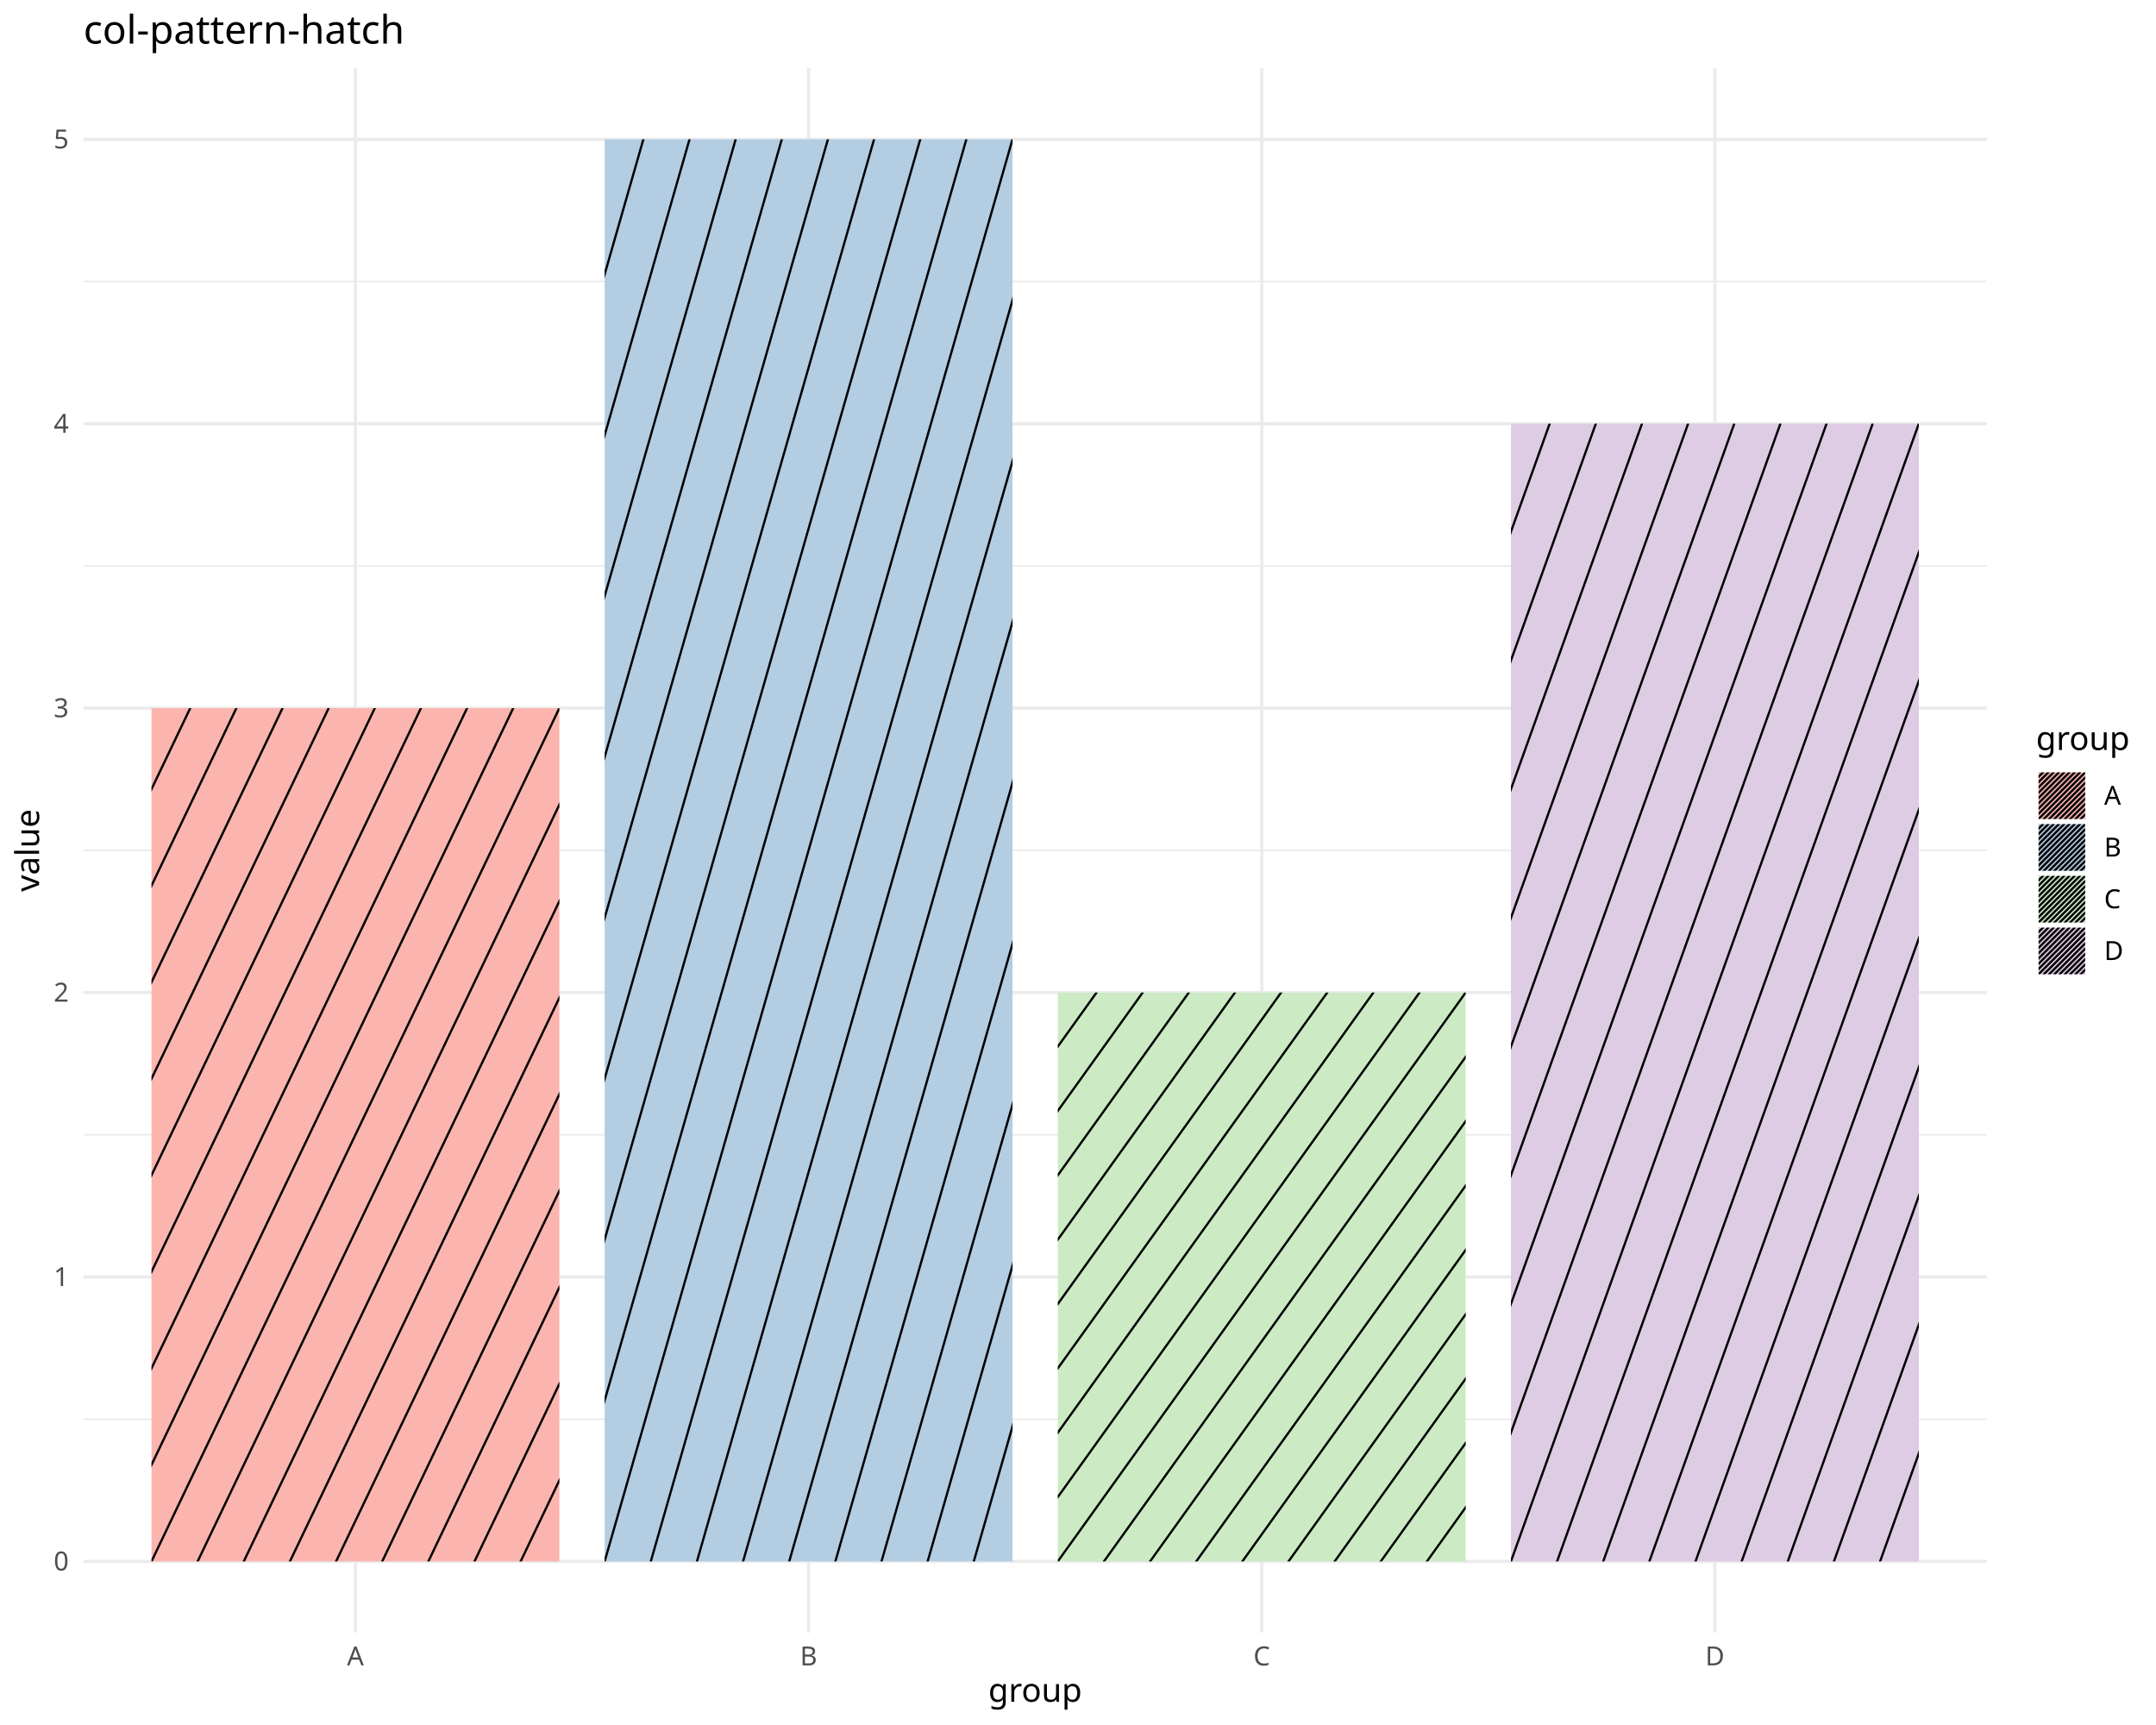
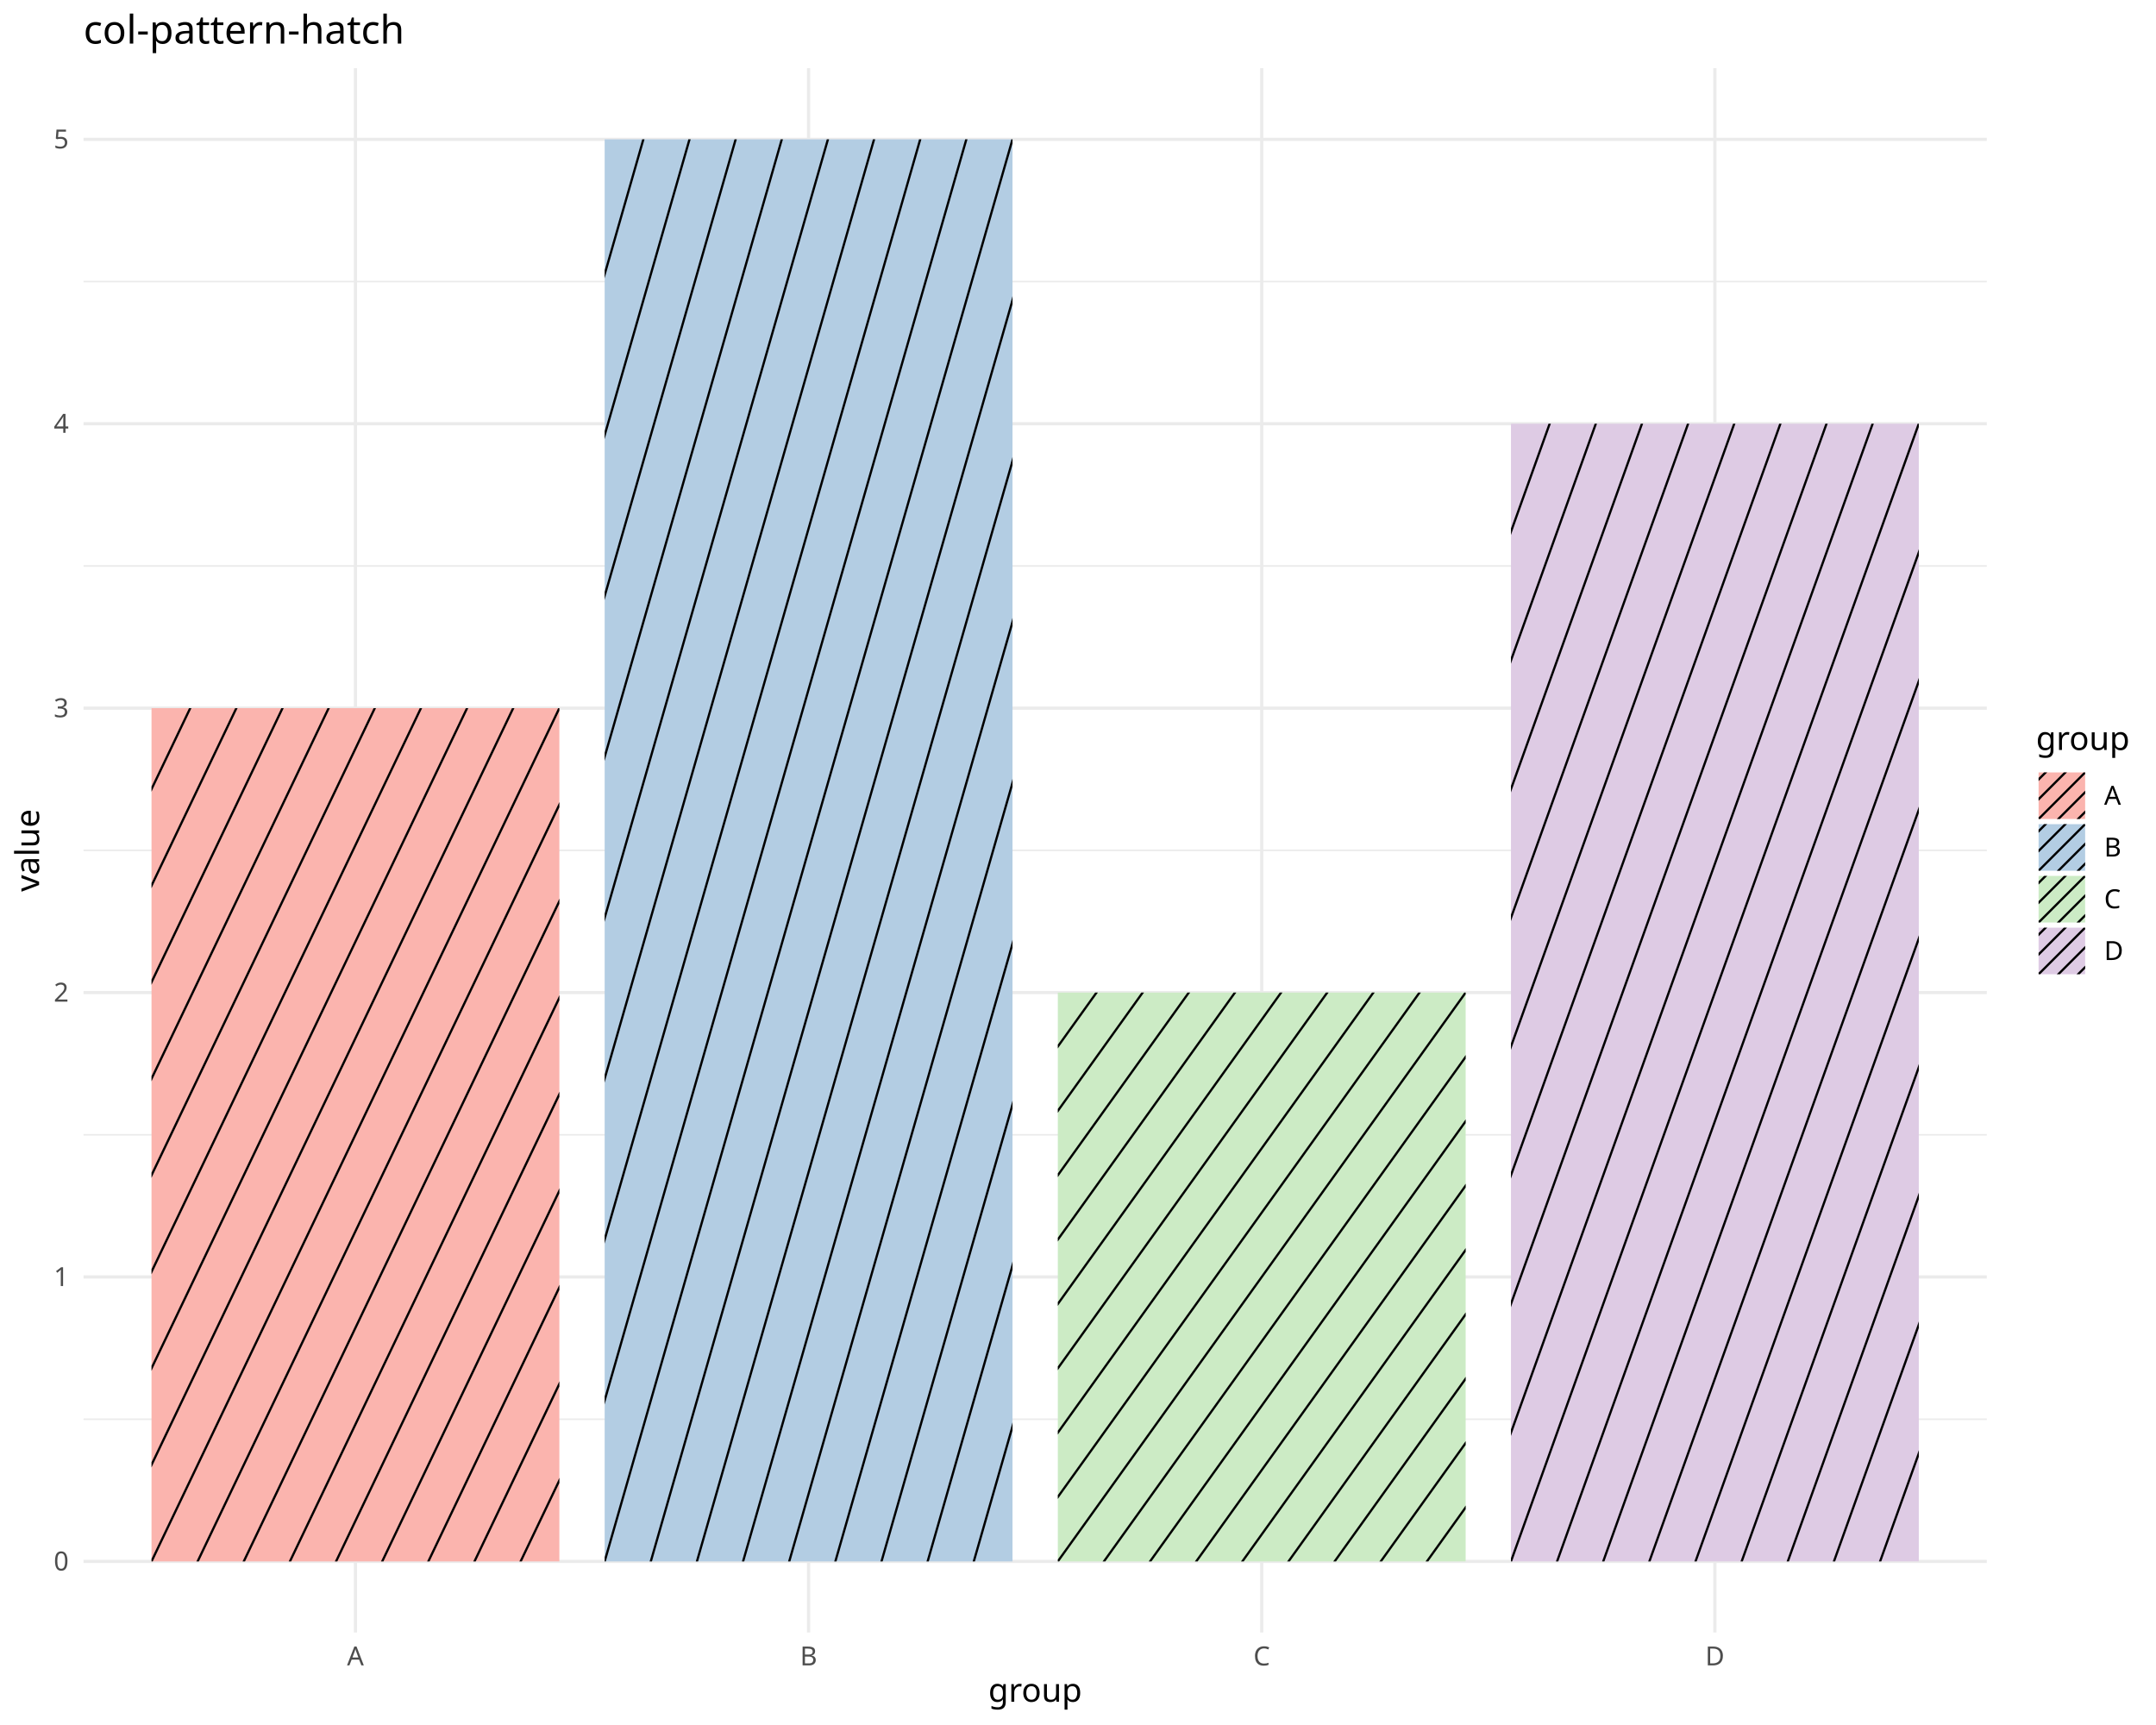
<svg xmlns="http://www.w3.org/2000/svg" class="svglite" data-engine-version="2.0" width="720.00pt" height="576.00pt" viewBox="0 0 720.00 576.00">
  <defs>
    <style type="text/css">
    .svglite line, .svglite polyline, .svglite polygon, .svglite path, .svglite rect, .svglite circle {
      fill: none;
      stroke: #000000;
      stroke-linecap: round;
      stroke-linejoin: round;
      stroke-miterlimit: 10.00;
    }
  </style>
  </defs>
  <rect width="100%" height="100%" style="stroke: none; fill: #FFFFFF;" />
  <defs>
    <clipPath id="cpMC4wMHw3MjAuMDB8MC4wMHw1NzYuMDA=">
      <rect x="0.00" y="0.00" width="720.00" height="576.00" />
    </clipPath>
  </defs>
  <g clip-path="url(#cpMC4wMHw3MjAuMDB8MC4wMHw1NzYuMDA=)">
    <rect x="-0" y="0.00" width="720.00" height="576.00" style="stroke-width: 1.07; stroke: none; fill: #FFFFFF;" />
  </g>
  <defs>
    <clipPath id="cpMjcuOTB8NjYzLjQ5fDIyLjc4fDU0NS4xMQ==">
      <rect x="27.90" y="22.78" width="635.59" height="522.33" />
    </clipPath>
  </defs>
  <g clip-path="url(#cpMjcuOTB8NjYzLjQ5fDIyLjc4fDU0NS4xMQ==)">
    <polyline points="27.90,473.89 663.49,473.89 " style="stroke-width: 0.53; stroke: #EBEBEB; stroke-linecap: butt;" />
    <polyline points="27.90,378.92 663.49,378.92 " style="stroke-width: 0.53; stroke: #EBEBEB; stroke-linecap: butt;" />
    <polyline points="27.90,283.95 663.49,283.95 " style="stroke-width: 0.53; stroke: #EBEBEB; stroke-linecap: butt;" />
    <polyline points="27.90,188.98 663.49,188.98 " style="stroke-width: 0.53; stroke: #EBEBEB; stroke-linecap: butt;" />
    <polyline points="27.90,94.01 663.49,94.01 " style="stroke-width: 0.53; stroke: #EBEBEB; stroke-linecap: butt;" />
    <polyline points="27.90,521.37 663.49,521.37 " style="stroke-width: 1.07; stroke: #EBEBEB; stroke-linecap: butt;" />
    <polyline points="27.90,426.40 663.49,426.40 " style="stroke-width: 1.07; stroke: #EBEBEB; stroke-linecap: butt;" />
    <polyline points="27.90,331.43 663.49,331.43 " style="stroke-width: 1.07; stroke: #EBEBEB; stroke-linecap: butt;" />
    <polyline points="27.90,236.46 663.49,236.46 " style="stroke-width: 1.07; stroke: #EBEBEB; stroke-linecap: butt;" />
    <polyline points="27.90,141.49 663.49,141.49 " style="stroke-width: 1.07; stroke: #EBEBEB; stroke-linecap: butt;" />
    <polyline points="27.90,46.53 663.49,46.53 " style="stroke-width: 1.07; stroke: #EBEBEB; stroke-linecap: butt;" />
    <polyline points="118.70,545.11 118.70,22.78 " style="stroke-width: 1.07; stroke: #EBEBEB; stroke-linecap: butt;" />
    <polyline points="270.03,545.11 270.03,22.78 " style="stroke-width: 1.07; stroke: #EBEBEB; stroke-linecap: butt;" />
    <polyline points="421.36,545.11 421.36,22.78 " style="stroke-width: 1.07; stroke: #EBEBEB; stroke-linecap: butt;" />
    <polyline points="572.69,545.11 572.69,22.78 " style="stroke-width: 1.07; stroke: #EBEBEB; stroke-linecap: butt;" />
    <rect x="50.60" y="236.46" width="136.20" height="284.91" style="stroke-width: 1.07; stroke: none; fill: #FBB4AE;" />
    <rect x="201.93" y="46.53" width="136.20" height="474.84" style="stroke-width: 1.07; stroke: none; fill: #B3CDE3;" />
    <rect x="353.26" y="331.43" width="136.20" height="189.94" style="stroke-width: 1.07; stroke: none; fill: #CCEBC5;" />
    <rect x="504.59" y="141.49" width="136.20" height="379.88" style="stroke-width: 1.07; stroke: none; fill: #DECBE4;" />
  </g>
  <defs>
    <clipPath id="cpNTAuNjB8MTg2LjgwfDIzNi40Nnw1MjEuMzc=">
      <rect x="50.60" y="236.46" width="136.20" height="284.91" />
    </clipPath>
  </defs>
  <g clip-path="url(#cpNTAuNjB8MTg2LjgwfDIzNi40Nnw1MjEuMzc=)">
    <polyline points="-85.60,1450.95 631.17,-48.44 " style="stroke-width: 0.75;" />
    <polyline points="-85.60,1418.71 615.76,-48.44 " style="stroke-width: 0.75;" />
    <polyline points="-85.60,1386.48 600.35,-48.44 " style="stroke-width: 0.75;" />
    <polyline points="-85.60,1354.25 584.95,-48.44 " style="stroke-width: 0.75;" />
    <polyline points="-85.60,1322.01 569.54,-48.44 " style="stroke-width: 0.75;" />
    <polyline points="-85.60,1289.78 554.13,-48.44 " style="stroke-width: 0.75;" />
    <polyline points="-85.60,1257.55 538.72,-48.44 " style="stroke-width: 0.75;" />
    <polyline points="-85.60,1225.31 523.31,-48.44 " style="stroke-width: 0.75;" />
    <polyline points="-85.60,1193.08 507.90,-48.44 " style="stroke-width: 0.75;" />
    <polyline points="-85.60,1160.85 492.49,-48.44 " style="stroke-width: 0.75;" />
    <polyline points="-85.60,1128.61 477.08,-48.44 " style="stroke-width: 0.75;" />
    <polyline points="-85.60,1096.38 461.67,-48.44 " style="stroke-width: 0.75;" />
    <polyline points="-85.60,1064.15 446.26,-48.44 " style="stroke-width: 0.75;" />
    <polyline points="-85.60,1031.91 430.86,-48.44 " style="stroke-width: 0.75;" />
    <polyline points="-85.60,999.68 415.45,-48.44 " style="stroke-width: 0.75;" />
    <polyline points="-85.60,967.44 400.04,-48.44 " style="stroke-width: 0.75;" />
    <polyline points="-85.60,935.21 384.63,-48.44 " style="stroke-width: 0.75;" />
    <polyline points="-85.60,902.98 369.22,-48.44 " style="stroke-width: 0.75;" />
    <polyline points="-85.60,870.74 353.81,-48.44 " style="stroke-width: 0.75;" />
    <polyline points="-85.60,838.51 338.40,-48.44 " style="stroke-width: 0.75;" />
    <polyline points="-85.60,806.28 322.99,-48.44 " style="stroke-width: 0.75;" />
    <polyline points="-101.01,806.28 322.99,-80.68 " style="stroke-width: 0.75;" />
    <polyline points="-116.42,806.28 322.99,-112.91 " style="stroke-width: 0.75;" />
    <polyline points="-131.83,806.28 322.99,-145.14 " style="stroke-width: 0.75;" />
    <polyline points="-147.23,806.28 322.99,-177.38 " style="stroke-width: 0.75;" />
    <polyline points="-162.64,806.28 322.99,-209.61 " style="stroke-width: 0.75;" />
    <polyline points="-178.05,806.28 322.99,-241.84 " style="stroke-width: 0.75;" />
    <polyline points="-193.46,806.28 322.99,-274.08 " style="stroke-width: 0.75;" />
    <polyline points="-208.87,806.28 322.99,-306.31 " style="stroke-width: 0.75;" />
    <polyline points="-224.28,806.28 322.99,-338.54 " style="stroke-width: 0.75;" />
    <polyline points="-239.69,806.28 322.99,-370.78 " style="stroke-width: 0.75;" />
    <polyline points="-255.10,806.28 322.99,-403.01 " style="stroke-width: 0.75;" />
    <polyline points="-270.51,806.28 322.99,-435.25 " style="stroke-width: 0.75;" />
    <polyline points="-285.92,806.28 322.99,-467.48 " style="stroke-width: 0.75;" />
    <polyline points="-301.32,806.28 322.99,-499.71 " style="stroke-width: 0.75;" />
    <polyline points="-316.73,806.28 322.99,-531.95 " style="stroke-width: 0.75;" />
    <polyline points="-332.14,806.28 322.99,-564.18 " style="stroke-width: 0.75;" />
    <polyline points="-347.55,806.28 322.99,-596.41 " style="stroke-width: 0.75;" />
    <polyline points="-362.96,806.28 322.99,-628.65 " style="stroke-width: 0.75;" />
    <polyline points="-378.37,806.28 322.99,-660.88 " style="stroke-width: 0.75;" />
    <polyline points="-393.78,806.28 322.99,-693.11 " style="stroke-width: 0.75;" />
  </g>
  <g clip-path="url(#cpMjcuOTB8NjYzLjQ5fDIyLjc4fDU0NS4xMQ==)">
</g>
  <defs>
    <clipPath id="cpMjAxLjkzfDMzOC4xM3w0Ni41M3w1MjEuMzc=">
      <rect x="201.93" y="46.53" width="136.20" height="474.84" />
    </clipPath>
  </defs>
  <g clip-path="url(#cpMjAxLjkzfDMzOC4xM3w0Ni41M3w1MjEuMzc=)">
    <polyline points="65.73,2070.67 782.50,-428.32 " style="stroke-width: 0.75;" />
    <polyline points="65.73,2016.94 767.09,-428.32 " style="stroke-width: 0.75;" />
    <polyline points="65.73,1963.22 751.68,-428.32 " style="stroke-width: 0.75;" />
    <polyline points="65.73,1909.50 736.28,-428.32 " style="stroke-width: 0.75;" />
    <polyline points="65.73,1855.78 720.87,-428.32 " style="stroke-width: 0.75;" />
    <polyline points="65.73,1802.05 705.46,-428.32 " style="stroke-width: 0.75;" />
    <polyline points="65.73,1748.33 690.05,-428.32 " style="stroke-width: 0.75;" />
    <polyline points="65.73,1694.61 674.64,-428.32 " style="stroke-width: 0.75;" />
    <polyline points="65.73,1640.89 659.23,-428.32 " style="stroke-width: 0.75;" />
    <polyline points="65.73,1587.16 643.82,-428.32 " style="stroke-width: 0.75;" />
    <polyline points="65.73,1533.44 628.41,-428.32 " style="stroke-width: 0.75;" />
    <polyline points="65.73,1479.72 613.00,-428.32 " style="stroke-width: 0.75;" />
    <polyline points="65.73,1426.00 597.60,-428.32 " style="stroke-width: 0.75;" />
    <polyline points="65.73,1372.27 582.19,-428.32 " style="stroke-width: 0.75;" />
    <polyline points="65.73,1318.55 566.78,-428.32 " style="stroke-width: 0.75;" />
    <polyline points="65.73,1264.83 551.37,-428.32 " style="stroke-width: 0.75;" />
    <polyline points="65.73,1211.10 535.96,-428.32 " style="stroke-width: 0.75;" />
    <polyline points="65.73,1157.38 520.55,-428.32 " style="stroke-width: 0.75;" />
    <polyline points="65.73,1103.66 505.14,-428.32 " style="stroke-width: 0.75;" />
    <polyline points="65.73,1049.94 489.73,-428.32 " style="stroke-width: 0.75;" />
    <polyline points="65.73,996.21 474.32,-428.32 " style="stroke-width: 0.75;" />
    <polyline points="50.32,996.21 474.32,-482.04 " style="stroke-width: 0.75;" />
    <polyline points="34.91,996.21 474.32,-535.76 " style="stroke-width: 0.75;" />
    <polyline points="19.50,996.21 474.32,-589.49 " style="stroke-width: 0.75;" />
    <polyline points="4.10,996.21 474.32,-643.21 " style="stroke-width: 0.75;" />
    <polyline points="-11.31,996.21 474.32,-696.93 " style="stroke-width: 0.75;" />
    <polyline points="-26.72,996.21 474.32,-750.65 " style="stroke-width: 0.75;" />
    <polyline points="-42.13,996.21 474.32,-804.38 " style="stroke-width: 0.75;" />
    <polyline points="-57.54,996.21 474.32,-858.10 " style="stroke-width: 0.75;" />
    <polyline points="-72.95,996.21 474.32,-911.82 " style="stroke-width: 0.75;" />
    <polyline points="-88.36,996.21 474.32,-965.54 " style="stroke-width: 0.75;" />
    <polyline points="-103.77,996.21 474.32,-1019.27 " style="stroke-width: 0.75;" />
    <polyline points="-119.18,996.21 474.32,-1072.99 " style="stroke-width: 0.75;" />
    <polyline points="-134.58,996.21 474.32,-1126.71 " style="stroke-width: 0.75;" />
    <polyline points="-149.99,996.21 474.32,-1180.43 " style="stroke-width: 0.75;" />
    <polyline points="-165.40,996.21 474.32,-1234.16 " style="stroke-width: 0.75;" />
    <polyline points="-180.81,996.21 474.32,-1287.88 " style="stroke-width: 0.75;" />
    <polyline points="-196.22,996.21 474.32,-1341.60 " style="stroke-width: 0.75;" />
    <polyline points="-211.63,996.21 474.32,-1395.32 " style="stroke-width: 0.75;" />
    <polyline points="-227.04,996.21 474.32,-1449.05 " style="stroke-width: 0.75;" />
    <polyline points="-242.45,996.21 474.32,-1502.77 " style="stroke-width: 0.75;" />
  </g>
  <g clip-path="url(#cpMjcuOTB8NjYzLjQ5fDIyLjc4fDU0NS4xMQ==)">
</g>
  <defs>
    <clipPath id="cpMzUzLjI2fDQ4OS40NnwzMzEuNDN8NTIxLjM3">
      <rect x="353.26" y="331.43" width="136.20" height="189.94" />
    </clipPath>
  </defs>
  <g clip-path="url(#cpMzUzLjI2fDQ4OS40NnwzMzEuNDN8NTIxLjM3)">
    <polyline points="217.06,1141.09 933.83,141.49 " style="stroke-width: 0.75;" />
    <polyline points="217.06,1119.60 918.42,141.49 " style="stroke-width: 0.75;" />
    <polyline points="217.06,1098.11 903.01,141.49 " style="stroke-width: 0.75;" />
    <polyline points="217.06,1076.62 887.61,141.49 " style="stroke-width: 0.75;" />
    <polyline points="217.06,1055.13 872.20,141.49 " style="stroke-width: 0.75;" />
    <polyline points="217.06,1033.64 856.79,141.49 " style="stroke-width: 0.75;" />
    <polyline points="217.06,1012.15 841.38,141.49 " style="stroke-width: 0.75;" />
    <polyline points="217.06,990.67 825.97,141.49 " style="stroke-width: 0.75;" />
    <polyline points="217.06,969.18 810.56,141.49 " style="stroke-width: 0.75;" />
    <polyline points="217.06,947.69 795.15,141.49 " style="stroke-width: 0.75;" />
    <polyline points="217.06,926.20 779.74,141.49 " style="stroke-width: 0.75;" />
    <polyline points="217.06,904.71 764.33,141.49 " style="stroke-width: 0.75;" />
    <polyline points="217.06,883.22 748.93,141.49 " style="stroke-width: 0.75;" />
    <polyline points="217.06,861.73 733.52,141.49 " style="stroke-width: 0.75;" />
    <polyline points="217.06,840.24 718.11,141.49 " style="stroke-width: 0.75;" />
    <polyline points="217.06,818.75 702.70,141.49 " style="stroke-width: 0.75;" />
    <polyline points="217.06,797.26 687.29,141.49 " style="stroke-width: 0.75;" />
    <polyline points="217.06,775.78 671.88,141.49 " style="stroke-width: 0.75;" />
    <polyline points="217.06,754.29 656.47,141.49 " style="stroke-width: 0.75;" />
    <polyline points="217.06,732.80 641.06,141.49 " style="stroke-width: 0.75;" />
    <polyline points="217.06,711.31 625.65,141.49 " style="stroke-width: 0.75;" />
    <polyline points="201.65,711.31 625.65,120.01 " style="stroke-width: 0.75;" />
    <polyline points="186.24,711.31 625.65,98.52 " style="stroke-width: 0.75;" />
    <polyline points="170.84,711.31 625.65,77.03 " style="stroke-width: 0.75;" />
    <polyline points="155.43,711.31 625.65,55.54 " style="stroke-width: 0.75;" />
    <polyline points="140.02,711.31 625.65,34.05 " style="stroke-width: 0.75;" />
    <polyline points="124.61,711.31 625.65,12.56 " style="stroke-width: 0.75;" />
    <polyline points="109.20,711.31 625.65,-8.93 " style="stroke-width: 0.75;" />
    <polyline points="93.79,711.31 625.65,-30.42 " style="stroke-width: 0.75;" />
    <polyline points="78.38,711.31 625.65,-51.91 " style="stroke-width: 0.75;" />
    <polyline points="62.97,711.31 625.65,-73.40 " style="stroke-width: 0.75;" />
    <polyline points="47.56,711.31 625.65,-94.88 " style="stroke-width: 0.75;" />
    <polyline points="32.15,711.31 625.65,-116.37 " style="stroke-width: 0.75;" />
    <polyline points="16.75,711.31 625.65,-137.86 " style="stroke-width: 0.75;" />
    <polyline points="1.34,711.31 625.65,-159.35 " style="stroke-width: 0.75;" />
    <polyline points="-14.07,711.31 625.65,-180.84 " style="stroke-width: 0.75;" />
    <polyline points="-29.48,711.31 625.65,-202.33 " style="stroke-width: 0.75;" />
    <polyline points="-44.89,711.31 625.65,-223.82 " style="stroke-width: 0.75;" />
    <polyline points="-60.30,711.31 625.65,-245.31 " style="stroke-width: 0.75;" />
    <polyline points="-75.71,711.31 625.65,-266.80 " style="stroke-width: 0.75;" />
    <polyline points="-91.12,711.31 625.65,-288.29 " style="stroke-width: 0.75;" />
  </g>
  <g clip-path="url(#cpMjcuOTB8NjYzLjQ5fDIyLjc4fDU0NS4xMQ==)">
</g>
  <defs>
    <clipPath id="cpNTA0LjU5fDY0MC43OXwxNDEuNDl8NTIxLjM3">
      <rect x="504.59" y="141.49" width="136.20" height="379.88" />
    </clipPath>
  </defs>
  <g clip-path="url(#cpNTA0LjU5fDY0MC43OXwxNDEuNDl8NTIxLjM3)">
    <polyline points="368.39,1760.81 1085.16,-238.38 " style="stroke-width: 0.75;" />
    <polyline points="368.39,1717.83 1069.75,-238.38 " style="stroke-width: 0.75;" />
    <polyline points="368.39,1674.85 1054.35,-238.38 " style="stroke-width: 0.75;" />
    <polyline points="368.39,1631.87 1038.94,-238.38 " style="stroke-width: 0.75;" />
    <polyline points="368.39,1588.89 1023.53,-238.38 " style="stroke-width: 0.75;" />
    <polyline points="368.39,1545.92 1008.12,-238.38 " style="stroke-width: 0.75;" />
    <polyline points="368.39,1502.94 992.71,-238.38 " style="stroke-width: 0.75;" />
    <polyline points="368.39,1459.96 977.30,-238.38 " style="stroke-width: 0.75;" />
    <polyline points="368.39,1416.98 961.89,-238.38 " style="stroke-width: 0.75;" />
    <polyline points="368.39,1374.00 946.48,-238.38 " style="stroke-width: 0.75;" />
    <polyline points="368.39,1331.03 931.07,-238.38 " style="stroke-width: 0.75;" />
    <polyline points="368.39,1288.05 915.66,-238.38 " style="stroke-width: 0.75;" />
    <polyline points="368.39,1245.07 900.26,-238.38 " style="stroke-width: 0.75;" />
    <polyline points="368.39,1202.09 884.85,-238.38 " style="stroke-width: 0.75;" />
    <polyline points="368.39,1159.11 869.44,-238.38 " style="stroke-width: 0.75;" />
    <polyline points="368.39,1116.14 854.03,-238.38 " style="stroke-width: 0.75;" />
    <polyline points="368.39,1073.16 838.62,-238.38 " style="stroke-width: 0.75;" />
    <polyline points="368.39,1030.18 823.21,-238.38 " style="stroke-width: 0.75;" />
    <polyline points="368.39,987.20 807.80,-238.38 " style="stroke-width: 0.75;" />
    <polyline points="368.39,944.22 792.39,-238.38 " style="stroke-width: 0.75;" />
    <polyline points="368.39,901.25 776.98,-238.38 " style="stroke-width: 0.75;" />
    <polyline points="352.98,901.25 776.98,-281.36 " style="stroke-width: 0.75;" />
    <polyline points="337.57,901.25 776.98,-324.34 " style="stroke-width: 0.75;" />
    <polyline points="322.17,901.25 776.98,-367.32 " style="stroke-width: 0.75;" />
    <polyline points="306.76,901.25 776.98,-410.29 " style="stroke-width: 0.75;" />
    <polyline points="291.35,901.25 776.98,-453.27 " style="stroke-width: 0.75;" />
    <polyline points="275.94,901.25 776.98,-496.25 " style="stroke-width: 0.75;" />
    <polyline points="260.53,901.25 776.98,-539.23 " style="stroke-width: 0.75;" />
    <polyline points="245.12,901.25 776.98,-582.21 " style="stroke-width: 0.75;" />
    <polyline points="229.71,901.25 776.98,-625.18 " style="stroke-width: 0.75;" />
    <polyline points="214.30,901.25 776.98,-668.16 " style="stroke-width: 0.75;" />
    <polyline points="198.89,901.25 776.98,-711.14 " style="stroke-width: 0.75;" />
    <polyline points="183.48,901.25 776.98,-754.12 " style="stroke-width: 0.75;" />
    <polyline points="168.08,901.25 776.98,-797.10 " style="stroke-width: 0.75;" />
    <polyline points="152.67,901.25 776.98,-840.07 " style="stroke-width: 0.75;" />
    <polyline points="137.26,901.25 776.98,-883.05 " style="stroke-width: 0.75;" />
    <polyline points="121.85,901.25 776.98,-926.03 " style="stroke-width: 0.75;" />
    <polyline points="106.44,901.25 776.98,-969.01 " style="stroke-width: 0.75;" />
    <polyline points="91.03,901.25 776.98,-1011.99 " style="stroke-width: 0.75;" />
    <polyline points="75.62,901.25 776.98,-1054.96 " style="stroke-width: 0.75;" />
    <polyline points="60.21,901.25 776.98,-1097.94 " style="stroke-width: 0.75;" />
  </g>
  <g clip-path="url(#cpMjcuOTB8NjYzLjQ5fDIyLjc4fDU0NS4xMQ==)">
</g>
  <g clip-path="url(#cpMC4wMHw3MjAuMDB8MC4wMHw1NzYuMDA=)">
    <text x="22.97" y="524.40" text-anchor="end" style="font-size: 8.80px; fill: #4D4D4D; font-family: sans;" textLength="4.89px" lengthAdjust="spacingAndGlyphs">0</text>
    <text x="22.97" y="429.43" text-anchor="end" style="font-size: 8.80px; fill: #4D4D4D; font-family: sans;" textLength="4.89px" lengthAdjust="spacingAndGlyphs">1</text>
    <text x="22.97" y="334.46" text-anchor="end" style="font-size: 8.80px; fill: #4D4D4D; font-family: sans;" textLength="4.89px" lengthAdjust="spacingAndGlyphs">2</text>
    <text x="22.97" y="239.49" text-anchor="end" style="font-size: 8.80px; fill: #4D4D4D; font-family: sans;" textLength="4.89px" lengthAdjust="spacingAndGlyphs">3</text>
    <text x="22.97" y="144.52" text-anchor="end" style="font-size: 8.80px; fill: #4D4D4D; font-family: sans;" textLength="4.89px" lengthAdjust="spacingAndGlyphs">4</text>
    <text x="22.97" y="49.55" text-anchor="end" style="font-size: 8.80px; fill: #4D4D4D; font-family: sans;" textLength="4.89px" lengthAdjust="spacingAndGlyphs">5</text>
    <text x="118.70" y="556.10" text-anchor="middle" style="font-size: 8.80px; fill: #4D4D4D; font-family: sans;" textLength="5.87px" lengthAdjust="spacingAndGlyphs">A</text>
    <text x="270.03" y="556.10" text-anchor="middle" style="font-size: 8.80px; fill: #4D4D4D; font-family: sans;" textLength="5.87px" lengthAdjust="spacingAndGlyphs">B</text>
    <text x="421.36" y="556.10" text-anchor="middle" style="font-size: 8.80px; fill: #4D4D4D; font-family: sans;" textLength="6.36px" lengthAdjust="spacingAndGlyphs">C</text>
    <text x="572.69" y="556.10" text-anchor="middle" style="font-size: 8.80px; fill: #4D4D4D; font-family: sans;" textLength="6.36px" lengthAdjust="spacingAndGlyphs">D</text>
    <text x="345.69" y="568.24" text-anchor="middle" style="font-size: 11.00px; font-family: sans;" textLength="28.14px" lengthAdjust="spacingAndGlyphs">group</text>
    <text transform="translate(13.05,283.95) rotate(-90)" text-anchor="middle" style="font-size: 11.00px; font-family: sans;" textLength="26.30px" lengthAdjust="spacingAndGlyphs">value</text>
    <text x="679.92" y="250.43" style="font-size: 11.00px; font-family: sans;" textLength="28.14px" lengthAdjust="spacingAndGlyphs">group</text>
    <rect x="680.79" y="257.92" width="15.55" height="15.55" style="stroke-width: 0.75; stroke: none; fill: #FBB4AE;" />
  </g>
  <defs>
    <clipPath id="cpNjgwLjc5fDY5Ni4zNHwyNTcuOTJ8MjczLjQ3">
      <rect x="680.79" y="257.92" width="15.55" height="15.55" />
    </clipPath>
  </defs>
  <g clip-path="url(#cpNjgwLjc5fDY5Ni4zNHwyNTcuOTJ8MjczLjQ3)">
-     <polyline points="665.24,324.21 747.08,242.37 " style="stroke-width: 0.75;" />
-     <polyline points="665.24,322.45 745.32,242.37 " style="stroke-width: 0.75;" />
-     <polyline points="665.24,320.69 743.56,242.37 " style="stroke-width: 0.75;" />
-     <polyline points="665.24,318.93 741.80,242.37 " style="stroke-width: 0.75;" />
-     <polyline points="665.24,317.17 740.04,242.37 " style="stroke-width: 0.75;" />
+     <polyline points="665.24,335.21 758.08,242.37 " style="stroke-width: 0.75;" />
+     <polyline points="665.24,328.61 751.48,242.37 " style="stroke-width: 0.75;" />
+     <polyline points="665.24,322.01 744.88,242.37 " style="stroke-width: 0.75;" />
    <polyline points="665.24,315.42 738.29,242.37 " style="stroke-width: 0.75;" />
-     <polyline points="665.24,313.66 736.53,242.37 " style="stroke-width: 0.75;" />
-     <polyline points="665.24,311.90 734.77,242.37 " style="stroke-width: 0.75;" />
-     <polyline points="665.24,310.14 733.01,242.37 " style="stroke-width: 0.75;" />
-     <polyline points="665.24,308.38 731.25,242.37 " style="stroke-width: 0.75;" />
-     <polyline points="665.24,306.62 729.49,242.37 " style="stroke-width: 0.75;" />
-     <polyline points="665.24,304.86 727.73,242.37 " style="stroke-width: 0.75;" />
-     <polyline points="665.24,303.10 725.97,242.37 " style="stroke-width: 0.75;" />
-     <polyline points="665.24,301.34 724.21,242.37 " style="stroke-width: 0.75;" />
-     <polyline points="665.24,299.58 722.45,242.37 " style="stroke-width: 0.75;" />
-     <polyline points="665.24,297.82 720.69,242.37 " style="stroke-width: 0.75;" />
-     <polyline points="665.24,296.06 718.93,242.37 " style="stroke-width: 0.75;" />
-     <polyline points="665.24,294.30 717.17,242.37 " style="stroke-width: 0.75;" />
-     <polyline points="665.24,292.54 715.41,242.37 " style="stroke-width: 0.75;" />
-     <polyline points="665.24,290.78 713.65,242.37 " style="stroke-width: 0.75;" />
+     <polyline points="665.24,308.82 731.69,242.37 " style="stroke-width: 0.75;" />
+     <polyline points="665.24,302.22 725.09,242.37 " style="stroke-width: 0.75;" />
+     <polyline points="665.24,295.62 718.49,242.37 " style="stroke-width: 0.75;" />
    <polyline points="665.24,289.02 711.89,242.37 " style="stroke-width: 0.75;" />
-     <polyline points="663.48,289.02 711.89,240.61 " style="stroke-width: 0.75;" />
-     <polyline points="661.72,289.02 711.89,238.85 " style="stroke-width: 0.75;" />
-     <polyline points="659.96,289.02 711.89,237.09 " style="stroke-width: 0.75;" />
-     <polyline points="658.20,289.02 711.89,235.33 " style="stroke-width: 0.75;" />
-     <polyline points="656.44,289.02 711.89,233.57 " style="stroke-width: 0.75;" />
-     <polyline points="654.68,289.02 711.89,231.81 " style="stroke-width: 0.75;" />
-     <polyline points="652.92,289.02 711.89,230.05 " style="stroke-width: 0.75;" />
-     <polyline points="651.16,289.02 711.89,228.29 " style="stroke-width: 0.75;" />
-     <polyline points="649.40,289.02 711.89,226.53 " style="stroke-width: 0.75;" />
-     <polyline points="647.64,289.02 711.89,224.77 " style="stroke-width: 0.75;" />
-     <polyline points="645.88,289.02 711.89,223.01 " style="stroke-width: 0.75;" />
-     <polyline points="644.12,289.02 711.89,221.25 " style="stroke-width: 0.75;" />
-     <polyline points="642.36,289.02 711.89,219.49 " style="stroke-width: 0.75;" />
-     <polyline points="640.60,289.02 711.89,217.73 " style="stroke-width: 0.75;" />
+     <polyline points="658.64,289.02 711.89,235.77 " style="stroke-width: 0.75;" />
+     <polyline points="652.04,289.02 711.89,229.17 " style="stroke-width: 0.75;" />
+     <polyline points="645.44,289.02 711.89,222.57 " style="stroke-width: 0.75;" />
    <polyline points="638.84,289.02 711.89,215.97 " style="stroke-width: 0.75;" />
-     <polyline points="637.08,289.02 711.89,214.21 " style="stroke-width: 0.75;" />
-     <polyline points="635.32,289.02 711.89,212.45 " style="stroke-width: 0.75;" />
-     <polyline points="633.57,289.02 711.89,210.70 " style="stroke-width: 0.75;" />
-     <polyline points="631.81,289.02 711.89,208.94 " style="stroke-width: 0.75;" />
-     <polyline points="630.05,289.02 711.89,207.18 " style="stroke-width: 0.75;" />
+     <polyline points="632.25,289.02 711.89,209.38 " style="stroke-width: 0.75;" />
+     <polyline points="625.65,289.02 711.89,202.78 " style="stroke-width: 0.75;" />
+     <polyline points="619.05,289.02 711.89,196.18 " style="stroke-width: 0.75;" />
  </g>
  <g clip-path="url(#cpMC4wMHw3MjAuMDB8MC4wMHw1NzYuMDA=)">
    <rect x="680.79" y="275.20" width="15.55" height="15.55" style="stroke-width: 0.75; stroke: none; fill: #B3CDE3;" />
  </g>
  <defs>
    <clipPath id="cpNjgwLjc5fDY5Ni4zNHwyNzUuMjB8MjkwLjc1">
      <rect x="680.79" y="275.20" width="15.55" height="15.55" />
    </clipPath>
  </defs>
  <g clip-path="url(#cpNjgwLjc5fDY5Ni4zNHwyNzUuMjB8MjkwLjc1)">
-     <polyline points="665.24,341.49 747.08,259.65 " style="stroke-width: 0.75;" />
-     <polyline points="665.24,339.73 745.32,259.65 " style="stroke-width: 0.75;" />
-     <polyline points="665.24,337.97 743.56,259.65 " style="stroke-width: 0.75;" />
-     <polyline points="665.24,336.21 741.80,259.65 " style="stroke-width: 0.75;" />
-     <polyline points="665.24,334.45 740.04,259.65 " style="stroke-width: 0.75;" />
+     <polyline points="665.24,352.49 758.08,259.65 " style="stroke-width: 0.75;" />
+     <polyline points="665.24,345.89 751.48,259.65 " style="stroke-width: 0.75;" />
+     <polyline points="665.24,339.29 744.88,259.65 " style="stroke-width: 0.75;" />
    <polyline points="665.24,332.70 738.29,259.65 " style="stroke-width: 0.75;" />
-     <polyline points="665.24,330.94 736.53,259.65 " style="stroke-width: 0.75;" />
-     <polyline points="665.24,329.18 734.77,259.65 " style="stroke-width: 0.75;" />
-     <polyline points="665.24,327.42 733.01,259.65 " style="stroke-width: 0.75;" />
-     <polyline points="665.24,325.66 731.25,259.65 " style="stroke-width: 0.75;" />
-     <polyline points="665.24,323.90 729.49,259.65 " style="stroke-width: 0.75;" />
-     <polyline points="665.24,322.14 727.73,259.65 " style="stroke-width: 0.75;" />
-     <polyline points="665.24,320.38 725.97,259.65 " style="stroke-width: 0.75;" />
-     <polyline points="665.24,318.62 724.21,259.65 " style="stroke-width: 0.75;" />
-     <polyline points="665.24,316.86 722.45,259.65 " style="stroke-width: 0.75;" />
-     <polyline points="665.24,315.10 720.69,259.65 " style="stroke-width: 0.75;" />
-     <polyline points="665.24,313.34 718.93,259.65 " style="stroke-width: 0.75;" />
-     <polyline points="665.24,311.58 717.17,259.65 " style="stroke-width: 0.75;" />
-     <polyline points="665.24,309.82 715.41,259.65 " style="stroke-width: 0.75;" />
-     <polyline points="665.24,308.06 713.65,259.65 " style="stroke-width: 0.75;" />
+     <polyline points="665.24,326.10 731.69,259.65 " style="stroke-width: 0.75;" />
+     <polyline points="665.24,319.50 725.09,259.65 " style="stroke-width: 0.75;" />
+     <polyline points="665.24,312.90 718.49,259.65 " style="stroke-width: 0.75;" />
    <polyline points="665.24,306.30 711.89,259.65 " style="stroke-width: 0.75;" />
-     <polyline points="663.48,306.30 711.89,257.89 " style="stroke-width: 0.75;" />
-     <polyline points="661.72,306.30 711.89,256.13 " style="stroke-width: 0.75;" />
-     <polyline points="659.96,306.30 711.89,254.37 " style="stroke-width: 0.75;" />
-     <polyline points="658.20,306.30 711.89,252.61 " style="stroke-width: 0.75;" />
-     <polyline points="656.44,306.30 711.89,250.85 " style="stroke-width: 0.75;" />
-     <polyline points="654.68,306.30 711.89,249.09 " style="stroke-width: 0.75;" />
-     <polyline points="652.92,306.30 711.89,247.33 " style="stroke-width: 0.75;" />
-     <polyline points="651.16,306.30 711.89,245.57 " style="stroke-width: 0.75;" />
-     <polyline points="649.40,306.30 711.89,243.81 " style="stroke-width: 0.75;" />
-     <polyline points="647.64,306.30 711.89,242.05 " style="stroke-width: 0.75;" />
-     <polyline points="645.88,306.30 711.89,240.29 " style="stroke-width: 0.75;" />
-     <polyline points="644.12,306.30 711.89,238.53 " style="stroke-width: 0.75;" />
-     <polyline points="642.36,306.30 711.89,236.77 " style="stroke-width: 0.75;" />
-     <polyline points="640.60,306.30 711.89,235.01 " style="stroke-width: 0.75;" />
+     <polyline points="658.64,306.30 711.89,253.05 " style="stroke-width: 0.75;" />
+     <polyline points="652.04,306.30 711.89,246.45 " style="stroke-width: 0.75;" />
+     <polyline points="645.44,306.30 711.89,239.85 " style="stroke-width: 0.75;" />
    <polyline points="638.84,306.30 711.89,233.25 " style="stroke-width: 0.75;" />
-     <polyline points="637.08,306.30 711.89,231.49 " style="stroke-width: 0.75;" />
-     <polyline points="635.32,306.30 711.89,229.73 " style="stroke-width: 0.75;" />
-     <polyline points="633.57,306.30 711.89,227.98 " style="stroke-width: 0.75;" />
-     <polyline points="631.81,306.30 711.89,226.22 " style="stroke-width: 0.75;" />
-     <polyline points="630.05,306.30 711.89,224.46 " style="stroke-width: 0.75;" />
+     <polyline points="632.25,306.30 711.89,226.66 " style="stroke-width: 0.75;" />
+     <polyline points="625.65,306.30 711.89,220.06 " style="stroke-width: 0.75;" />
+     <polyline points="619.05,306.30 711.89,213.46 " style="stroke-width: 0.75;" />
  </g>
  <g clip-path="url(#cpMC4wMHw3MjAuMDB8MC4wMHw1NzYuMDA=)">
    <rect x="680.79" y="292.48" width="15.55" height="15.55" style="stroke-width: 0.75; stroke: none; fill: #CCEBC5;" />
  </g>
  <defs>
    <clipPath id="cpNjgwLjc5fDY5Ni4zNHwyOTIuNDh8MzA4LjAz">
      <rect x="680.79" y="292.48" width="15.55" height="15.55" />
    </clipPath>
  </defs>
  <g clip-path="url(#cpNjgwLjc5fDY5Ni4zNHwyOTIuNDh8MzA4LjAz)">
-     <polyline points="665.24,358.77 747.08,276.93 " style="stroke-width: 0.75;" />
-     <polyline points="665.24,357.01 745.32,276.93 " style="stroke-width: 0.75;" />
-     <polyline points="665.24,355.25 743.56,276.93 " style="stroke-width: 0.75;" />
-     <polyline points="665.24,353.49 741.80,276.93 " style="stroke-width: 0.75;" />
-     <polyline points="665.24,351.73 740.04,276.93 " style="stroke-width: 0.75;" />
+     <polyline points="665.24,369.77 758.08,276.93 " style="stroke-width: 0.75;" />
+     <polyline points="665.24,363.17 751.48,276.93 " style="stroke-width: 0.75;" />
+     <polyline points="665.24,356.57 744.88,276.93 " style="stroke-width: 0.75;" />
    <polyline points="665.24,349.98 738.29,276.93 " style="stroke-width: 0.75;" />
-     <polyline points="665.24,348.22 736.53,276.93 " style="stroke-width: 0.75;" />
-     <polyline points="665.24,346.46 734.77,276.93 " style="stroke-width: 0.75;" />
-     <polyline points="665.24,344.70 733.01,276.93 " style="stroke-width: 0.75;" />
-     <polyline points="665.24,342.94 731.25,276.93 " style="stroke-width: 0.75;" />
-     <polyline points="665.24,341.18 729.49,276.93 " style="stroke-width: 0.75;" />
-     <polyline points="665.24,339.42 727.73,276.93 " style="stroke-width: 0.75;" />
-     <polyline points="665.24,337.66 725.97,276.93 " style="stroke-width: 0.75;" />
-     <polyline points="665.24,335.90 724.21,276.93 " style="stroke-width: 0.75;" />
-     <polyline points="665.24,334.14 722.45,276.93 " style="stroke-width: 0.75;" />
-     <polyline points="665.24,332.38 720.69,276.93 " style="stroke-width: 0.75;" />
-     <polyline points="665.24,330.62 718.93,276.93 " style="stroke-width: 0.75;" />
-     <polyline points="665.24,328.86 717.17,276.93 " style="stroke-width: 0.75;" />
-     <polyline points="665.24,327.10 715.41,276.93 " style="stroke-width: 0.75;" />
-     <polyline points="665.24,325.34 713.65,276.93 " style="stroke-width: 0.75;" />
+     <polyline points="665.24,343.38 731.69,276.93 " style="stroke-width: 0.75;" />
+     <polyline points="665.24,336.78 725.09,276.93 " style="stroke-width: 0.75;" />
+     <polyline points="665.24,330.18 718.49,276.93 " style="stroke-width: 0.75;" />
    <polyline points="665.24,323.58 711.89,276.93 " style="stroke-width: 0.75;" />
-     <polyline points="663.48,323.58 711.89,275.17 " style="stroke-width: 0.75;" />
-     <polyline points="661.72,323.58 711.89,273.41 " style="stroke-width: 0.75;" />
-     <polyline points="659.96,323.58 711.89,271.65 " style="stroke-width: 0.75;" />
-     <polyline points="658.20,323.58 711.89,269.89 " style="stroke-width: 0.75;" />
-     <polyline points="656.44,323.58 711.89,268.13 " style="stroke-width: 0.75;" />
-     <polyline points="654.68,323.58 711.89,266.37 " style="stroke-width: 0.75;" />
-     <polyline points="652.92,323.58 711.89,264.61 " style="stroke-width: 0.75;" />
-     <polyline points="651.16,323.58 711.89,262.85 " style="stroke-width: 0.75;" />
-     <polyline points="649.40,323.58 711.89,261.09 " style="stroke-width: 0.75;" />
-     <polyline points="647.64,323.58 711.89,259.33 " style="stroke-width: 0.75;" />
-     <polyline points="645.88,323.58 711.89,257.57 " style="stroke-width: 0.75;" />
-     <polyline points="644.12,323.58 711.89,255.81 " style="stroke-width: 0.75;" />
-     <polyline points="642.36,323.58 711.89,254.05 " style="stroke-width: 0.75;" />
-     <polyline points="640.60,323.58 711.89,252.29 " style="stroke-width: 0.75;" />
+     <polyline points="658.64,323.58 711.89,270.33 " style="stroke-width: 0.75;" />
+     <polyline points="652.04,323.58 711.89,263.73 " style="stroke-width: 0.75;" />
+     <polyline points="645.44,323.58 711.89,257.13 " style="stroke-width: 0.75;" />
    <polyline points="638.84,323.58 711.89,250.53 " style="stroke-width: 0.75;" />
-     <polyline points="637.08,323.58 711.89,248.77 " style="stroke-width: 0.75;" />
-     <polyline points="635.32,323.58 711.89,247.01 " style="stroke-width: 0.75;" />
-     <polyline points="633.57,323.58 711.89,245.26 " style="stroke-width: 0.75;" />
-     <polyline points="631.81,323.58 711.89,243.50 " style="stroke-width: 0.75;" />
-     <polyline points="630.05,323.58 711.89,241.74 " style="stroke-width: 0.75;" />
+     <polyline points="632.25,323.58 711.89,243.94 " style="stroke-width: 0.75;" />
+     <polyline points="625.65,323.58 711.89,237.34 " style="stroke-width: 0.75;" />
+     <polyline points="619.05,323.58 711.89,230.74 " style="stroke-width: 0.75;" />
  </g>
  <g clip-path="url(#cpMC4wMHw3MjAuMDB8MC4wMHw1NzYuMDA=)">
    <rect x="680.79" y="309.76" width="15.55" height="15.55" style="stroke-width: 0.75; stroke: none; fill: #DECBE4;" />
  </g>
  <defs>
    <clipPath id="cpNjgwLjc5fDY5Ni4zNHwzMDkuNzZ8MzI1LjMx">
      <rect x="680.79" y="309.76" width="15.55" height="15.55" />
    </clipPath>
  </defs>
  <g clip-path="url(#cpNjgwLjc5fDY5Ni4zNHwzMDkuNzZ8MzI1LjMx)">
-     <polyline points="665.24,376.05 747.08,294.21 " style="stroke-width: 0.75;" />
-     <polyline points="665.24,374.29 745.32,294.21 " style="stroke-width: 0.75;" />
-     <polyline points="665.24,372.53 743.56,294.21 " style="stroke-width: 0.75;" />
-     <polyline points="665.24,370.77 741.80,294.21 " style="stroke-width: 0.75;" />
-     <polyline points="665.24,369.01 740.04,294.21 " style="stroke-width: 0.75;" />
+     <polyline points="665.24,387.05 758.08,294.21 " style="stroke-width: 0.75;" />
+     <polyline points="665.24,380.45 751.48,294.21 " style="stroke-width: 0.75;" />
+     <polyline points="665.24,373.85 744.88,294.21 " style="stroke-width: 0.75;" />
    <polyline points="665.24,367.26 738.29,294.21 " style="stroke-width: 0.75;" />
-     <polyline points="665.24,365.50 736.53,294.21 " style="stroke-width: 0.75;" />
-     <polyline points="665.24,363.74 734.77,294.21 " style="stroke-width: 0.75;" />
-     <polyline points="665.24,361.98 733.01,294.21 " style="stroke-width: 0.75;" />
-     <polyline points="665.24,360.22 731.25,294.21 " style="stroke-width: 0.75;" />
-     <polyline points="665.24,358.46 729.49,294.21 " style="stroke-width: 0.75;" />
-     <polyline points="665.24,356.70 727.73,294.21 " style="stroke-width: 0.75;" />
-     <polyline points="665.24,354.94 725.97,294.21 " style="stroke-width: 0.75;" />
-     <polyline points="665.24,353.18 724.21,294.21 " style="stroke-width: 0.75;" />
-     <polyline points="665.24,351.42 722.45,294.21 " style="stroke-width: 0.75;" />
-     <polyline points="665.24,349.66 720.69,294.21 " style="stroke-width: 0.75;" />
-     <polyline points="665.24,347.90 718.93,294.21 " style="stroke-width: 0.75;" />
-     <polyline points="665.24,346.14 717.17,294.21 " style="stroke-width: 0.75;" />
-     <polyline points="665.24,344.38 715.41,294.21 " style="stroke-width: 0.75;" />
-     <polyline points="665.24,342.62 713.65,294.21 " style="stroke-width: 0.75;" />
+     <polyline points="665.24,360.66 731.69,294.21 " style="stroke-width: 0.75;" />
+     <polyline points="665.24,354.06 725.09,294.21 " style="stroke-width: 0.75;" />
+     <polyline points="665.24,347.46 718.49,294.21 " style="stroke-width: 0.75;" />
    <polyline points="665.24,340.86 711.89,294.21 " style="stroke-width: 0.75;" />
-     <polyline points="663.48,340.86 711.89,292.45 " style="stroke-width: 0.75;" />
-     <polyline points="661.72,340.86 711.89,290.69 " style="stroke-width: 0.75;" />
-     <polyline points="659.96,340.86 711.89,288.93 " style="stroke-width: 0.75;" />
-     <polyline points="658.20,340.86 711.89,287.17 " style="stroke-width: 0.75;" />
-     <polyline points="656.44,340.86 711.89,285.41 " style="stroke-width: 0.75;" />
-     <polyline points="654.68,340.86 711.89,283.65 " style="stroke-width: 0.75;" />
-     <polyline points="652.92,340.86 711.89,281.89 " style="stroke-width: 0.75;" />
-     <polyline points="651.16,340.86 711.89,280.13 " style="stroke-width: 0.75;" />
-     <polyline points="649.40,340.86 711.89,278.37 " style="stroke-width: 0.75;" />
-     <polyline points="647.64,340.86 711.89,276.61 " style="stroke-width: 0.75;" />
-     <polyline points="645.88,340.86 711.89,274.85 " style="stroke-width: 0.75;" />
-     <polyline points="644.12,340.86 711.89,273.09 " style="stroke-width: 0.75;" />
-     <polyline points="642.36,340.86 711.89,271.33 " style="stroke-width: 0.75;" />
-     <polyline points="640.60,340.86 711.89,269.57 " style="stroke-width: 0.75;" />
+     <polyline points="658.64,340.86 711.89,287.61 " style="stroke-width: 0.75;" />
+     <polyline points="652.04,340.86 711.89,281.01 " style="stroke-width: 0.75;" />
+     <polyline points="645.44,340.86 711.89,274.41 " style="stroke-width: 0.75;" />
    <polyline points="638.84,340.86 711.89,267.81 " style="stroke-width: 0.75;" />
-     <polyline points="637.08,340.86 711.89,266.05 " style="stroke-width: 0.75;" />
-     <polyline points="635.32,340.86 711.89,264.29 " style="stroke-width: 0.75;" />
-     <polyline points="633.57,340.86 711.89,262.54 " style="stroke-width: 0.75;" />
-     <polyline points="631.81,340.86 711.89,260.78 " style="stroke-width: 0.75;" />
-     <polyline points="630.05,340.86 711.89,259.02 " style="stroke-width: 0.75;" />
+     <polyline points="632.25,340.86 711.89,261.22 " style="stroke-width: 0.75;" />
+     <polyline points="625.65,340.86 711.89,254.62 " style="stroke-width: 0.75;" />
+     <polyline points="619.05,340.86 711.89,248.02 " style="stroke-width: 0.75;" />
  </g>
  <g clip-path="url(#cpMC4wMHw3MjAuMDB8MC4wMHw1NzYuMDA=)">
    <text x="702.68" y="268.72" style="font-size: 8.80px; font-family: sans;" textLength="5.87px" lengthAdjust="spacingAndGlyphs">A</text>
    <text x="702.68" y="286.00" style="font-size: 8.80px; font-family: sans;" textLength="5.87px" lengthAdjust="spacingAndGlyphs">B</text>
    <text x="702.68" y="303.28" style="font-size: 8.80px; font-family: sans;" textLength="6.36px" lengthAdjust="spacingAndGlyphs">C</text>
    <text x="702.68" y="320.56" style="font-size: 8.80px; font-family: sans;" textLength="6.36px" lengthAdjust="spacingAndGlyphs">D</text>
    <text x="27.90" y="14.56" style="font-size: 13.20px; font-family: sans;" textLength="99.06px" lengthAdjust="spacingAndGlyphs">col-pattern-hatch</text>
  </g>
</svg>
